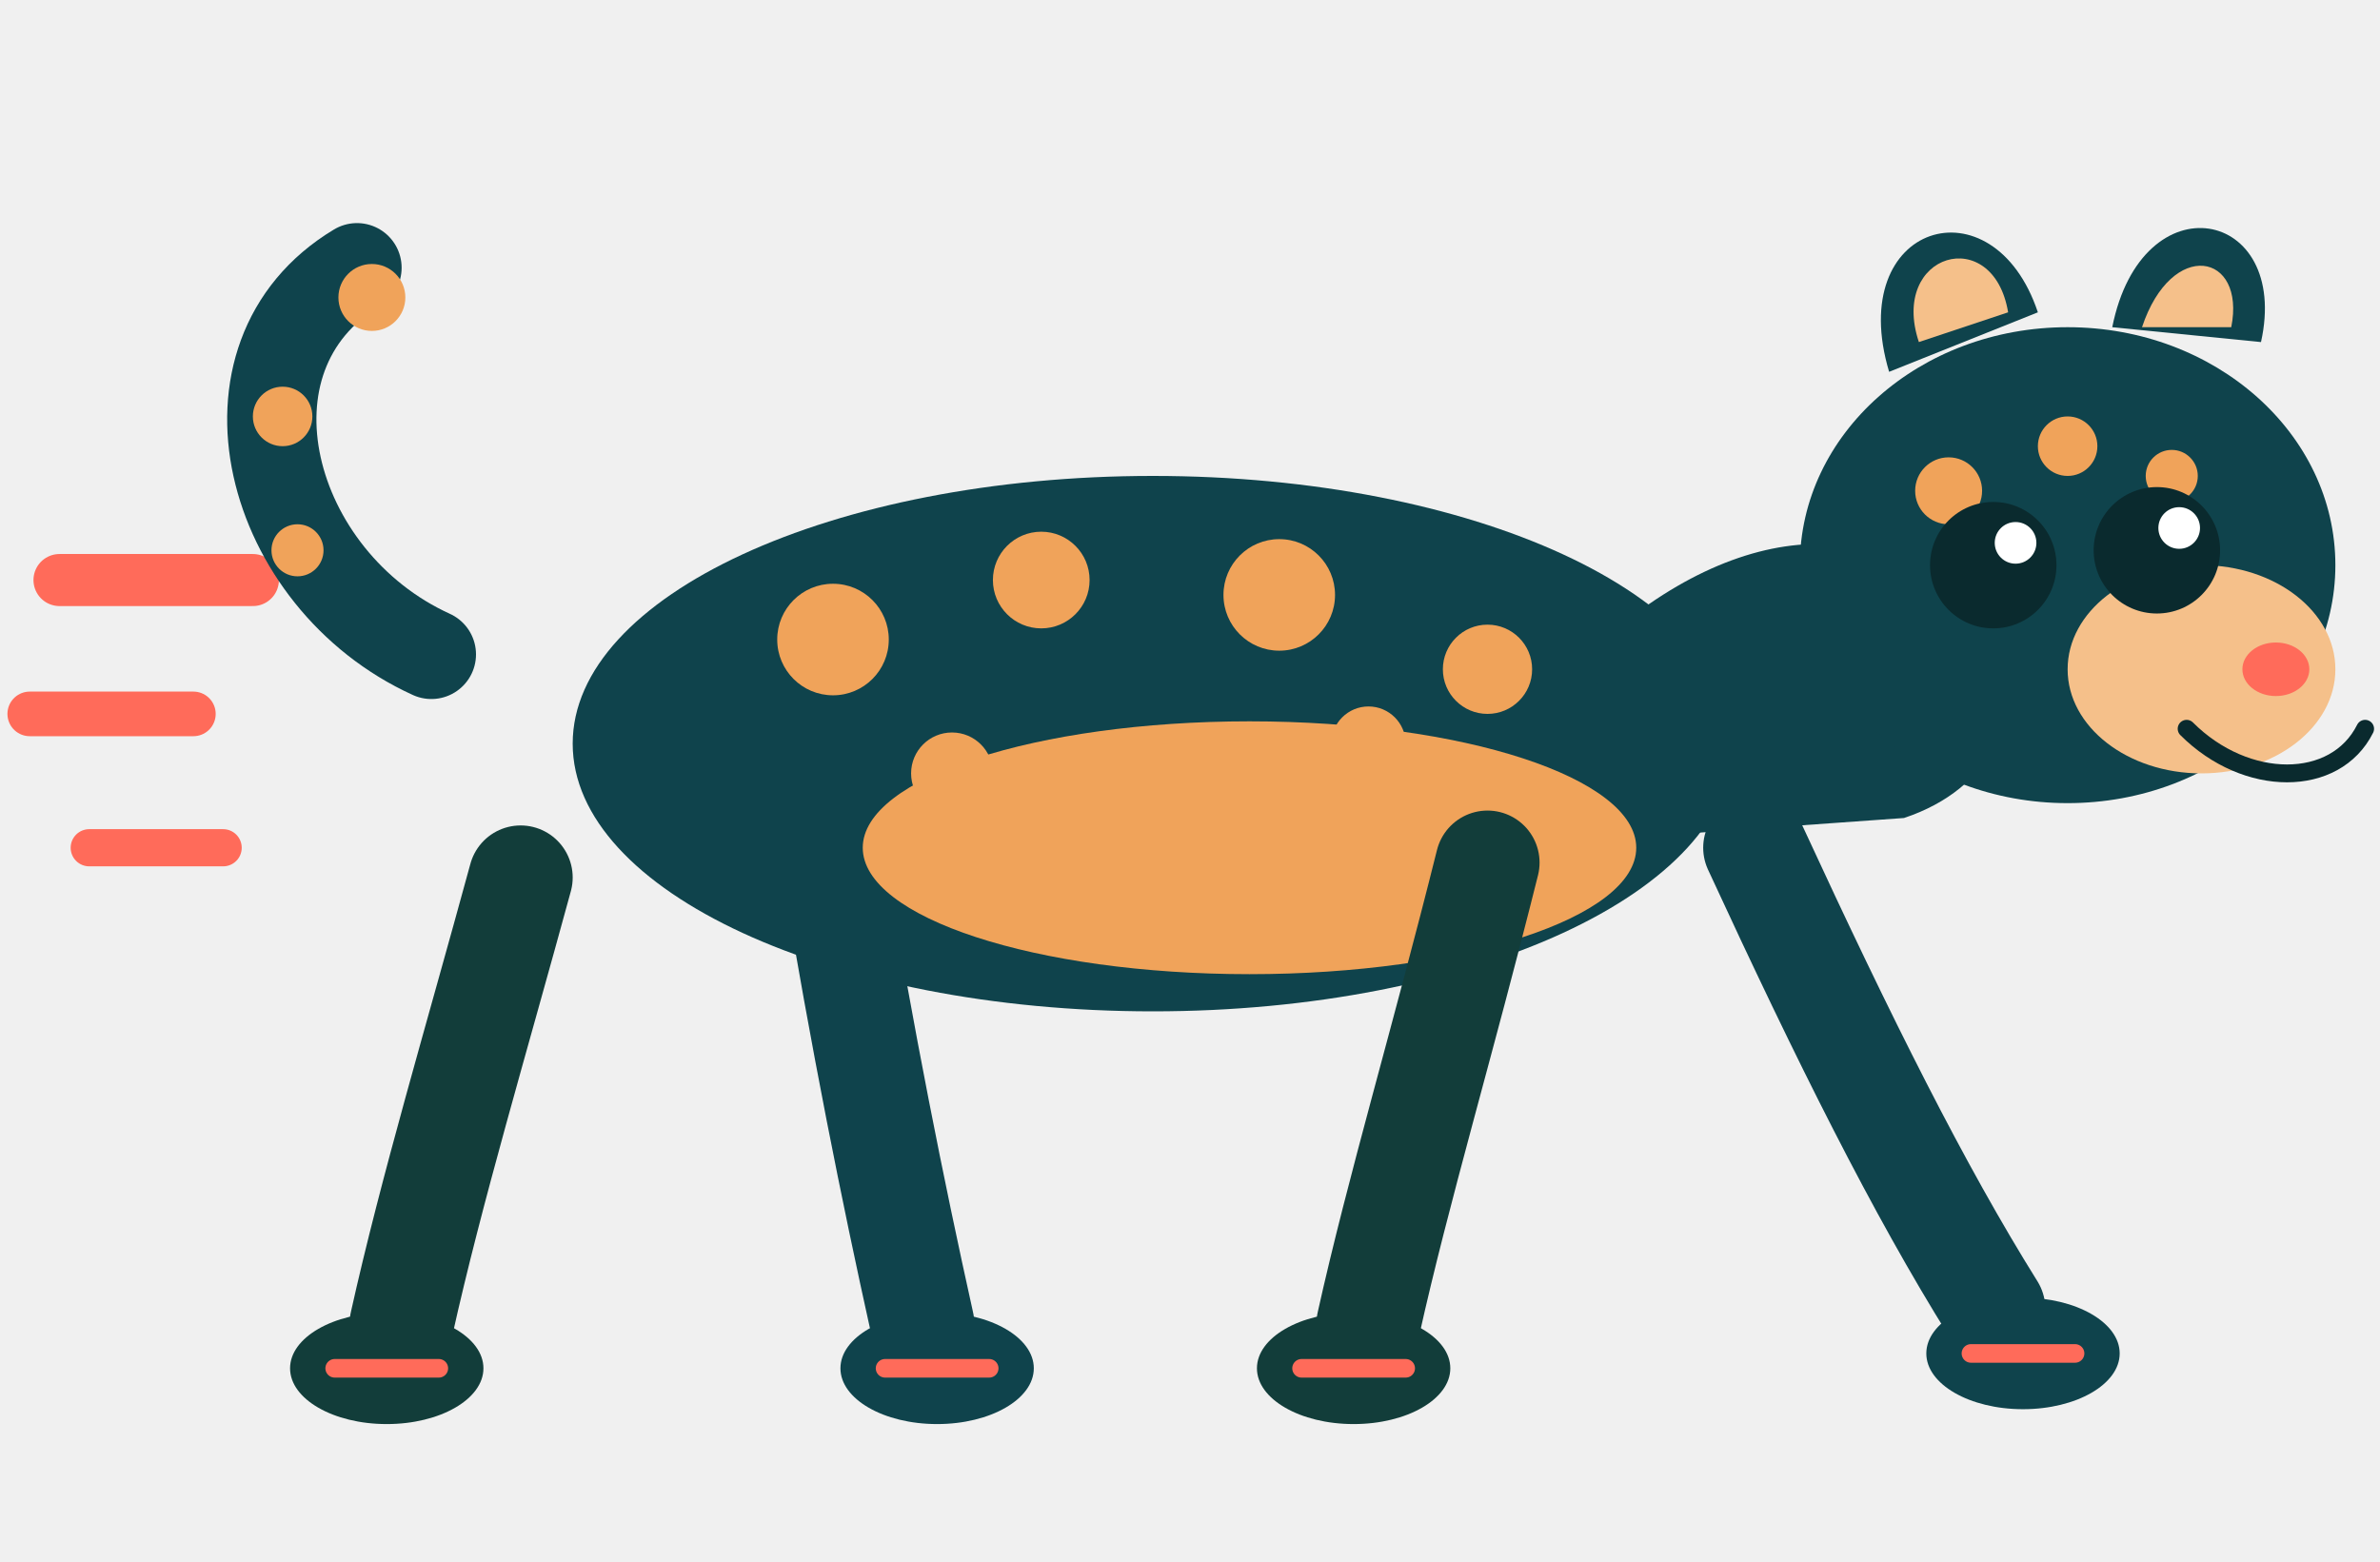
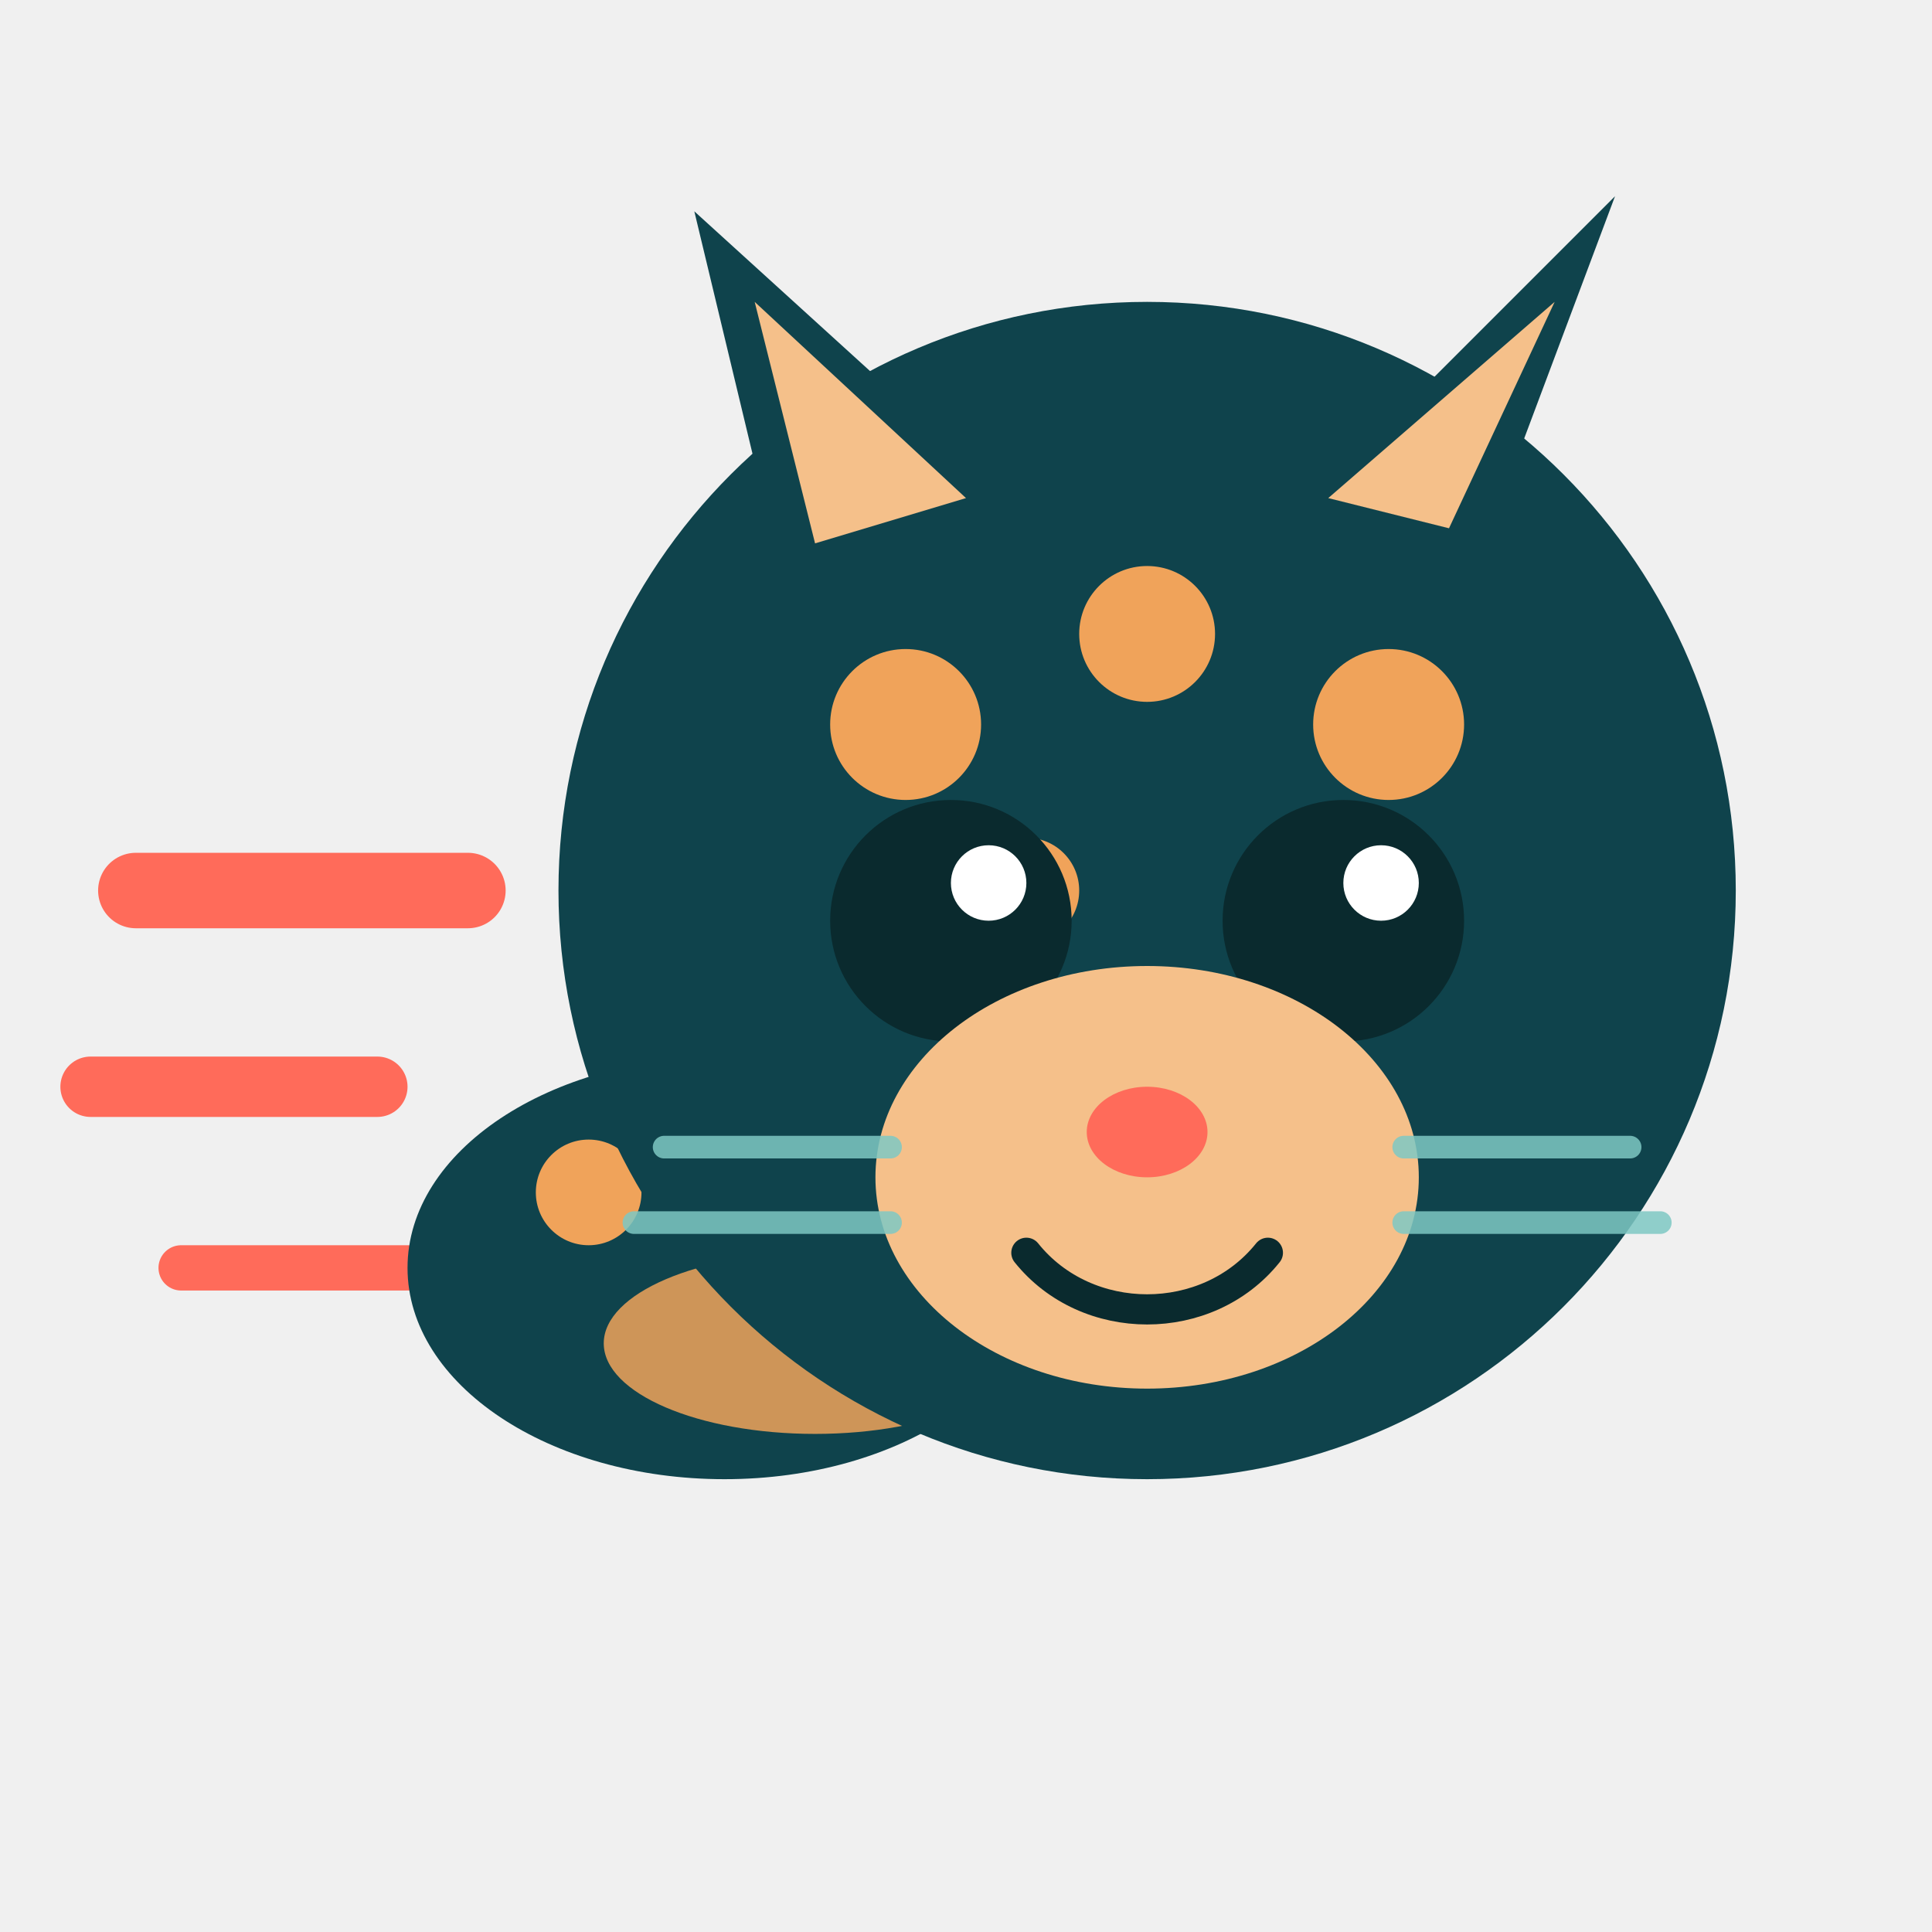
- <svg xmlns="http://www.w3.org/2000/svg" viewBox="0 0 320 210" fill="none">
-   <path d="M8 78h26" stroke="#FF6B5A" stroke-width="7" stroke-linecap="round" />
-   <path d="M4 96h22" stroke="#FF6B5A" stroke-width="6" stroke-linecap="round" />
-   <path d="M12 114h18" stroke="#FF6B5A" stroke-width="5" stroke-linecap="round" />
-   <path d="M58 88 C36 78, 28 48, 48 36" stroke="#0F434C" stroke-width="12" stroke-linecap="round" />
-   <circle cx="50" cy="40" r="4.5" fill="#F0A35A" />
-   <circle cx="38" cy="56" r="4" fill="#F0A35A" />
-   <circle cx="40" cy="74" r="3.5" fill="#F0A35A" />
-   <path d="M70 118 C64 140, 58 160, 54 178" stroke="#123D3A" stroke-width="14" stroke-linecap="round" />
-   <ellipse cx="52" cy="184" rx="13" ry="7.5" fill="#123D3A" />
-   <path d="M45 184 h14" stroke="#FF6B5A" stroke-width="2.5" stroke-linecap="round" />
-   <path d="M112 116 C116 140, 120 160, 124 178" stroke="#0F434C" stroke-width="14" stroke-linecap="round" />
-   <ellipse cx="126" cy="184" rx="13" ry="7.5" fill="#0F434C" />
-   <path d="M119 184 h14" stroke="#FF6B5A" stroke-width="2.5" stroke-linecap="round" />
-   <ellipse cx="155" cy="100" rx="78" ry="36" fill="#0F434C" />
-   <ellipse cx="168" cy="114" rx="52" ry="17" fill="#F0A35A" />
-   <circle cx="112" cy="86" r="7.5" fill="#F0A35A" />
-   <circle cx="140" cy="78" r="6.5" fill="#F0A35A" />
-   <circle cx="172" cy="80" r="7.5" fill="#F0A35A" />
-   <circle cx="200" cy="90" r="6" fill="#F0A35A" />
-   <circle cx="128" cy="104" r="5.5" fill="#F0A35A" />
-   <circle cx="184" cy="100" r="5" fill="#F0A35A" />
-   <path d="M200 116 C194 140, 188 160, 184 178" stroke="#123D3A" stroke-width="14" stroke-linecap="round" />
-   <ellipse cx="182" cy="184" rx="13" ry="7.5" fill="#123D3A" />
-   <path d="M175 184 h14" stroke="#FF6B5A" stroke-width="2.5" stroke-linecap="round" />
-   <path d="M236 114 C248 140, 258 160, 268 176" stroke="#0F434C" stroke-width="14" stroke-linecap="round" />
-   <ellipse cx="272" cy="182" rx="13" ry="7.5" fill="#0F434C" />
-   <path d="M265 182 h14" stroke="#FF6B5A" stroke-width="2.5" stroke-linecap="round" />
-   <path d="M218 84 C238 68, 258 70, 268 88 C272 96, 268 106, 256 110 L228 112 C216 110, 210 96, 218 84 Z" fill="#0F434C" />
-   <ellipse cx="278" cy="76" rx="36" ry="32" fill="#0F434C" />
-   <ellipse cx="296" cy="90" rx="18" ry="14" fill="#F5C08A" />
-   <path d="M254 50 C248 30, 268 24, 274 42 Z" fill="#0F434C" />
-   <path d="M258 46 C254 34, 268 30, 270 42 Z" fill="#F5C08A" />
-   <path d="M284 44 C288 24, 308 28, 304 46 Z" fill="#0F434C" />
-   <path d="M288 44 C292 32, 302 34, 300 44 Z" fill="#F5C08A" />
-   <circle cx="262" cy="66" r="4.5" fill="#F0A35A" />
-   <circle cx="278" cy="60" r="4" fill="#F0A35A" />
-   <circle cx="292" cy="64" r="3.5" fill="#F0A35A" />
-   <circle cx="268" cy="76" r="8.5" fill="#0A2A2E" />
-   <circle cx="290" cy="74" r="8.5" fill="#0A2A2E" />
-   <circle cx="271" cy="73" r="2.8" fill="#fff" />
-   <circle cx="293" cy="71" r="2.8" fill="#fff" />
-   <ellipse cx="306" cy="90" rx="4.5" ry="3.6" fill="#FF6B5A" />
-   <path d="M294 98 C302 106, 314 106, 318 98" stroke="#0A2A2E" stroke-width="2.4" stroke-linecap="round" />
+ <svg xmlns="http://www.w3.org/2000/svg" viewBox="0 0 256 256" fill="none">
+   <path d="M18 118h44" stroke="#FF6B5A" stroke-width="10" stroke-linecap="round" />
+   <path d="M12 144h38" stroke="#FF6B5A" stroke-width="8" stroke-linecap="round" />
+   <path d="M24 168h30" stroke="#FF6B5A" stroke-width="6" stroke-linecap="round" />
+   <ellipse cx="96" cy="168" rx="42" ry="28" fill="#0F434C" />
+   <ellipse cx="108" cy="178" rx="28" ry="12" fill="#F0A35A" opacity="0.85" />
+   <circle cx="78" cy="158" r="7" fill="#F0A35A" />
+   <circle cx="100" cy="152" r="6" fill="#F0A35A" />
+   <circle cx="152" cy="118" r="78" fill="#0F434C" />
+   <path d="M104 78 L92 28 L136 68 Z" fill="#0F434C" />
+   <path d="M108 72 L100 40 L128 66 Z" fill="#F5C08A" />
+   <path d="M196 74 L214 26 L172 68 Z" fill="#0F434C" />
+   <path d="M192 70 L206 40 L176 66 Z" fill="#F5C08A" />
+   <circle cx="120" cy="96" r="10" fill="#F0A35A" />
+   <circle cx="152" cy="84" r="9" fill="#F0A35A" />
+   <circle cx="184" cy="96" r="10" fill="#F0A35A" />
+   <circle cx="136" cy="118" r="7" fill="#F0A35A" />
+   <circle cx="172" cy="118" r="7" fill="#F0A35A" />
+   <circle cx="126" cy="122" r="16" fill="#0A2A2E" />
+   <circle cx="178" cy="122" r="16" fill="#0A2A2E" />
+   <circle cx="131" cy="117" r="5" fill="#fff" />
+   <circle cx="183" cy="117" r="5" fill="#fff" />
+   <ellipse cx="152" cy="156" rx="36" ry="28" fill="#F5C08A" />
+   <ellipse cx="152" cy="150" rx="8" ry="6" fill="#FF6B5A" />
+   <path d="M136 166 C144 176, 160 176, 168 166" stroke="#0A2A2E" stroke-width="4" stroke-linecap="round" />
+   <g stroke="#7EC8C3" stroke-width="3" stroke-linecap="round" opacity="0.85">
+     <path d="M118 152 H88" />
+     <path d="M118 162 H84" />
+     <path d="M186 152 H216" />
+     <path d="M186 162 H220" />
+   </g>
</svg>
